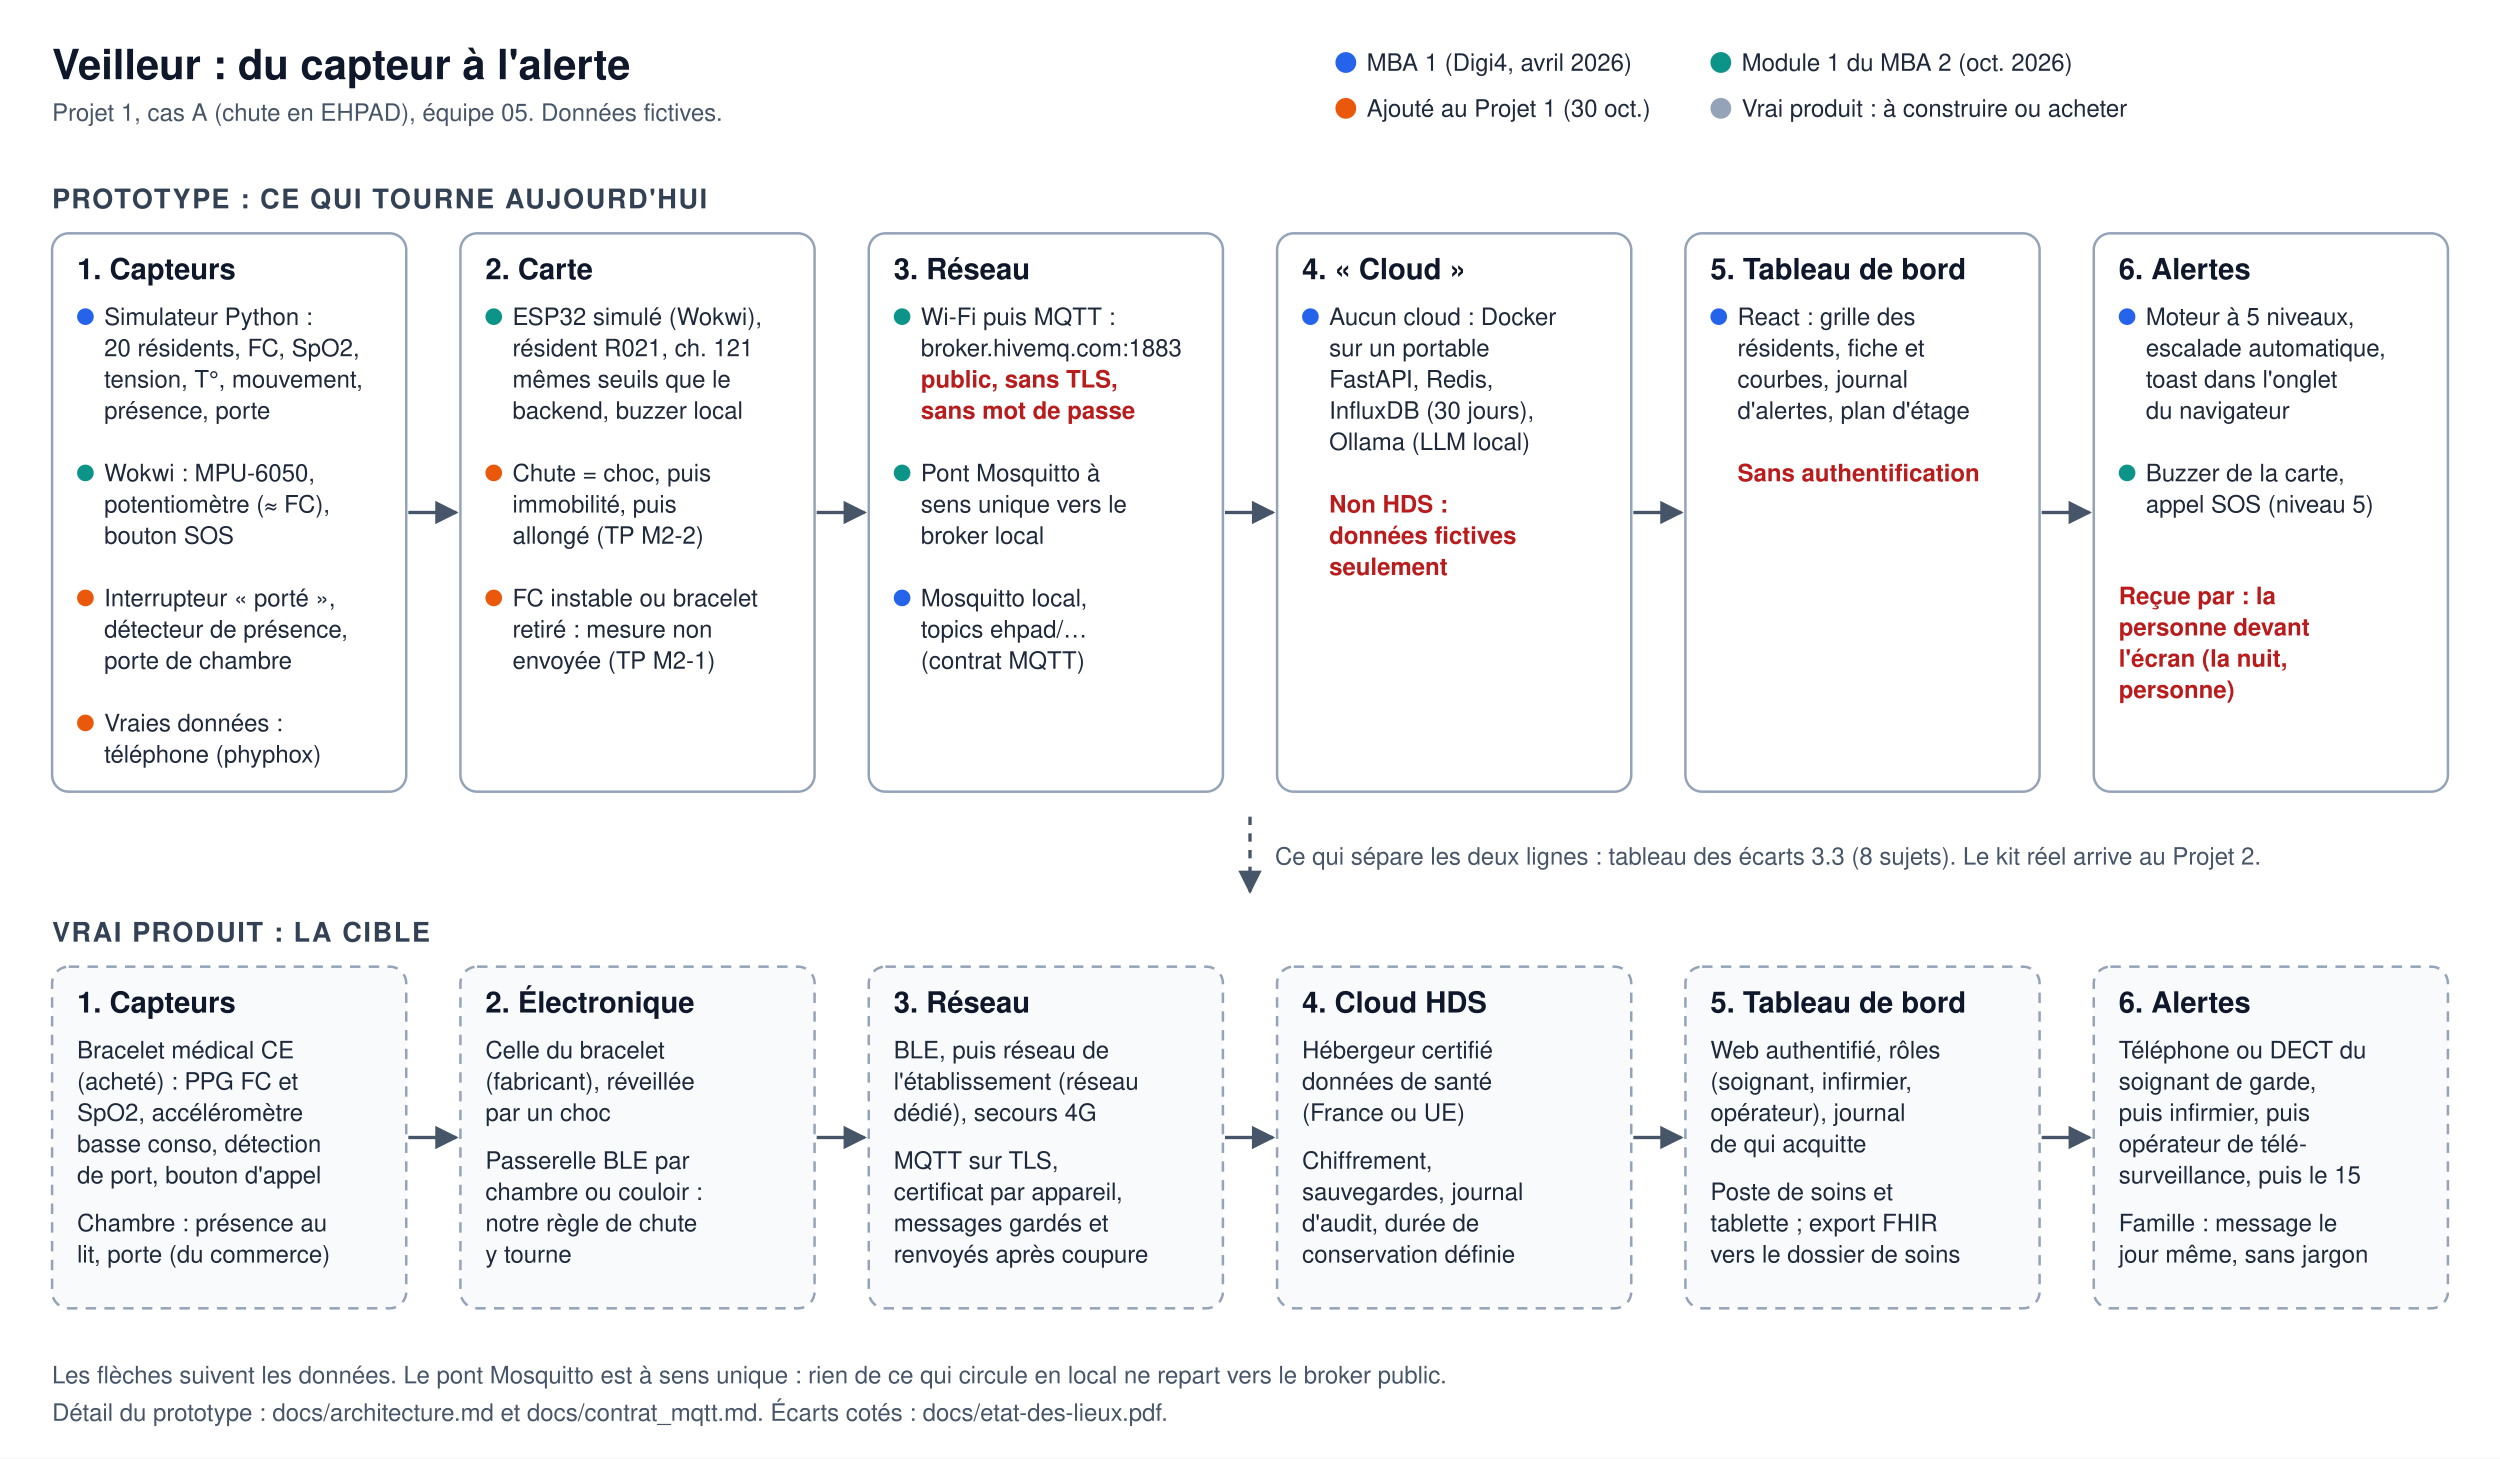
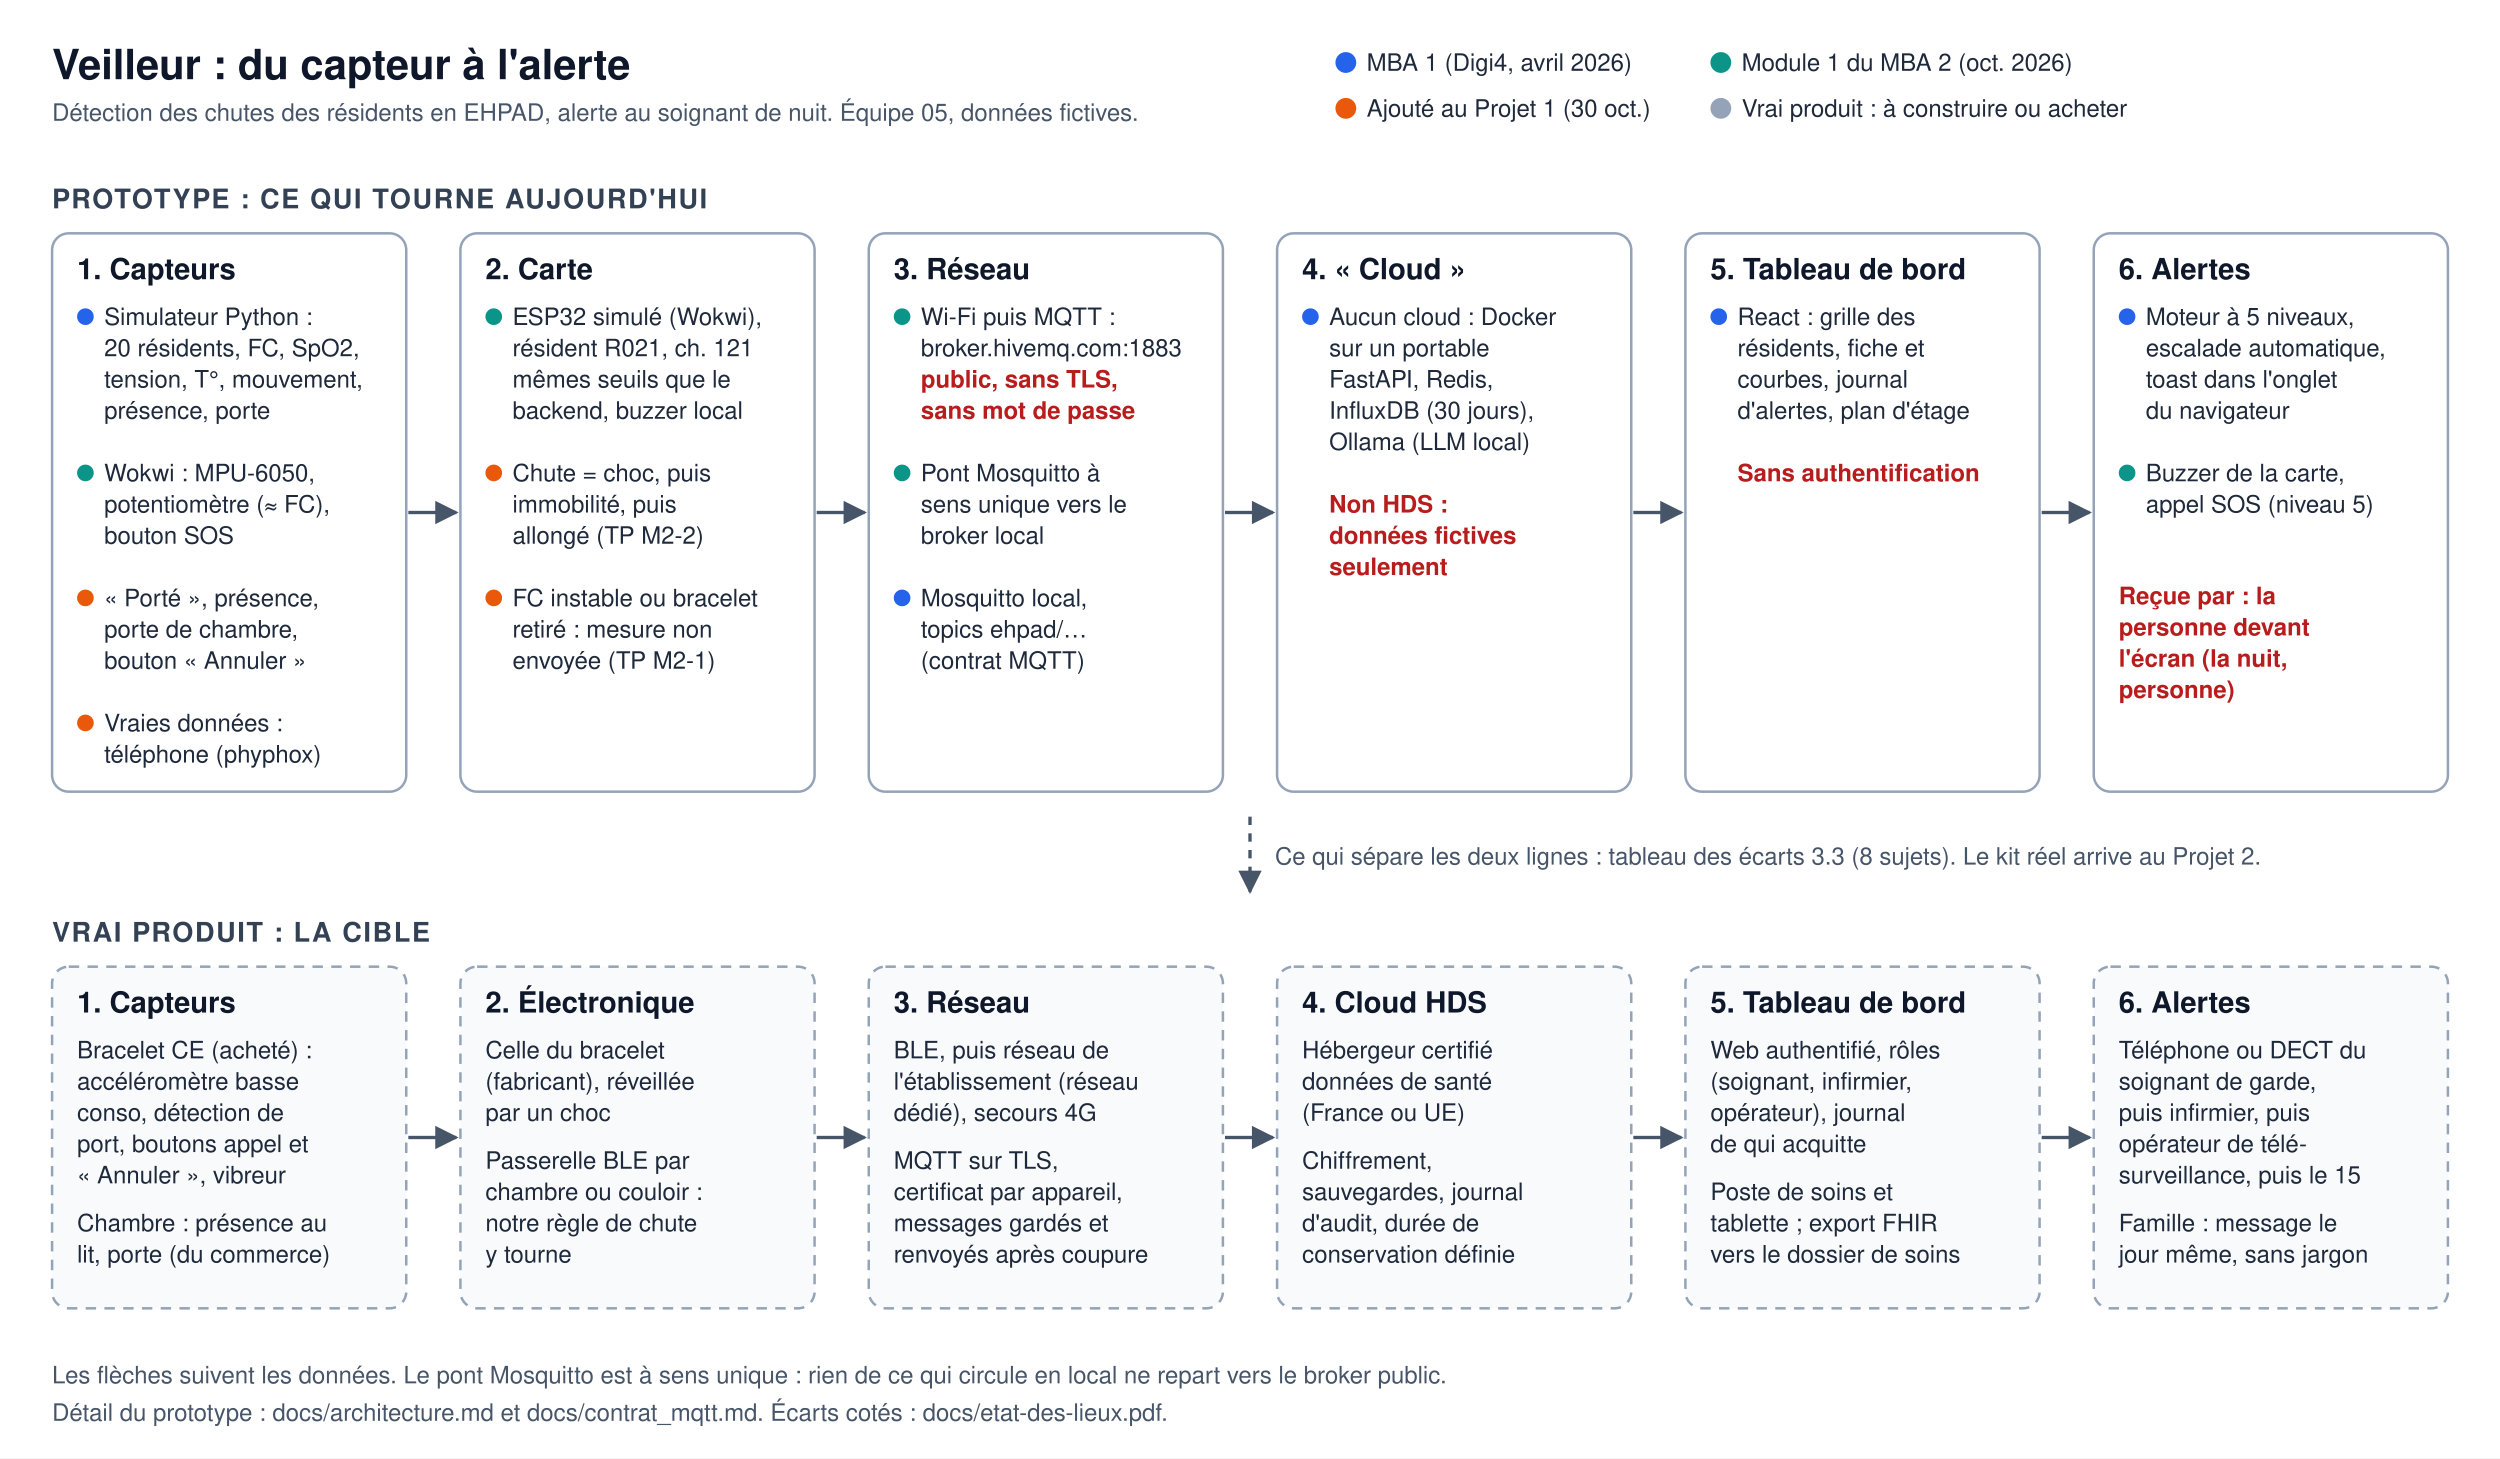
<svg xmlns="http://www.w3.org/2000/svg" width="1200" height="700" viewBox="0 0 1200 700" font-family="Helvetica, Arial, sans-serif">
  <defs>
    <marker id="arr" viewBox="0 0 10 10" refX="9" refY="5" markerWidth="7" markerHeight="7" orient="auto-start-reverse">
      <path d="M0,0 L10,5 L0,10 z" fill="#475569" />
    </marker>
    <style>
      .box { fill: #ffffff; stroke: #94a3b8; stroke-width: 1.2; }
      .box2 { fill: #f8fafc; stroke: #94a3b8; stroke-width: 1.2; stroke-dasharray: 5 4; }
      .head { font-size: 14px; font-weight: 700; fill: #0f172a; }
      .t { font-size: 11.5px; fill: #1e293b; }
      .warn { font-size: 11.5px; fill: #b91c1c; font-weight: 700; }
      .lane { font-size: 13px; font-weight: 700; fill: #334155; letter-spacing: 0.06em; }
      .note { font-size: 11.5px; fill: #475569; }
      .flow { stroke: #475569; stroke-width: 1.6; fill: none; }
    </style>
  </defs>
  <rect width="1200" height="700" fill="#ffffff" />
  <text x="25" y="38" font-size="20" font-weight="700" fill="#0f172a">Veilleur : du capteur à l'alerte</text>
-   <text x="25" y="58" class="note">Projet 1, cas A (chute en EHPAD), équipe 05. Données fictives.</text>
+   <text x="25" y="58" class="note">Détection des chutes des résidents en EHPAD, alerte au soignant de nuit. Équipe 05, données fictives.</text>
  <g transform="translate(640,30)">
    <circle cx="6" cy="0" r="5" fill="#2563eb" />
    <text x="16" y="4" class="t">MBA 1 (Digi4, avril 2026)</text>
    <circle cx="186" cy="0" r="5" fill="#0d9488" />
    <text x="196" y="4" class="t">Module 1 du MBA 2 (oct. 2026)</text>
    <circle cx="6" cy="22" r="5" fill="#ea580c" />
    <text x="16" y="26" class="t">Ajouté au Projet 1 (30 oct.)</text>
    <circle cx="186" cy="22" r="5" fill="#94a3b8" />
    <text x="196" y="26" class="t">Vrai produit : à construire ou acheter</text>
  </g>
  <text x="25" y="100" class="lane">PROTOTYPE : CE QUI TOURNE AUJOURD'HUI</text>
  <rect x="25" y="112" width="170" height="268" rx="8" class="box" />
  <text x="37" y="134" class="head">1. Capteurs</text>
  <circle cx="41" cy="152" r="4" fill="#2563eb" />
  <text class="t">
    <tspan x="50" y="156">Simulateur Python :</tspan>
    <tspan x="50" dy="15">20 résidents, FC, SpO2,</tspan>
    <tspan x="50" dy="15">tension, T°, mouvement,</tspan>
    <tspan x="50" dy="15">présence, porte</tspan>
  </text>
  <circle cx="41" cy="227" r="4" fill="#0d9488" />
  <text class="t">
    <tspan x="50" y="231">Wokwi : MPU-6050,</tspan>
    <tspan x="50" dy="15">potentiomètre (≈ FC),</tspan>
    <tspan x="50" dy="15">bouton SOS</tspan>
  </text>
  <circle cx="41" cy="287" r="4" fill="#ea580c" />
  <text class="t">
-     <tspan x="50" y="291">Interrupteur « porté »,</tspan>
-     <tspan x="50" dy="15">détecteur de présence,</tspan>
-     <tspan x="50" dy="15">porte de chambre</tspan>
+     <tspan x="50" y="291">« Porté », présence,</tspan>
+     <tspan x="50" dy="15">porte de chambre,</tspan>
+     <tspan x="50" dy="15">bouton « Annuler »</tspan>
  </text>
  <circle cx="41" cy="347" r="4" fill="#ea580c" />
  <text class="t">
    <tspan x="50" y="351">Vraies données :</tspan>
    <tspan x="50" dy="15">téléphone (phyphox)</tspan>
  </text>
  <rect x="221" y="112" width="170" height="268" rx="8" class="box" />
  <text x="233" y="134" class="head">2. Carte</text>
  <circle cx="237" cy="152" r="4" fill="#0d9488" />
  <text class="t">
    <tspan x="246" y="156">ESP32 simulé (Wokwi),</tspan>
    <tspan x="246" dy="15">résident R021, ch. 121</tspan>
    <tspan x="246" dy="15">mêmes seuils que le</tspan>
    <tspan x="246" dy="15">backend, buzzer local</tspan>
  </text>
  <circle cx="237" cy="227" r="4" fill="#ea580c" />
  <text class="t">
    <tspan x="246" y="231">Chute = choc, puis</tspan>
    <tspan x="246" dy="15">immobilité, puis</tspan>
    <tspan x="246" dy="15">allongé (TP M2-2)</tspan>
  </text>
  <circle cx="237" cy="287" r="4" fill="#ea580c" />
  <text class="t">
    <tspan x="246" y="291">FC instable ou bracelet</tspan>
    <tspan x="246" dy="15">retiré : mesure non</tspan>
    <tspan x="246" dy="15">envoyée (TP M2-1)</tspan>
  </text>
  <rect x="417" y="112" width="170" height="268" rx="8" class="box" />
  <text x="429" y="134" class="head">3. Réseau</text>
  <circle cx="433" cy="152" r="4" fill="#0d9488" />
  <text class="t">
    <tspan x="442" y="156">Wi-Fi puis MQTT :</tspan>
    <tspan x="442" dy="15">broker.hivemq.com:1883</tspan>
  </text>
  <text class="warn">
    <tspan x="442" y="186">public, sans TLS,</tspan>
    <tspan x="442" dy="15">sans mot de passe</tspan>
  </text>
  <circle cx="433" cy="227" r="4" fill="#0d9488" />
  <text class="t">
    <tspan x="442" y="231">Pont Mosquitto à</tspan>
    <tspan x="442" dy="15">sens unique vers le</tspan>
    <tspan x="442" dy="15">broker local</tspan>
  </text>
  <circle cx="433" cy="287" r="4" fill="#2563eb" />
  <text class="t">
    <tspan x="442" y="291">Mosquitto local,</tspan>
    <tspan x="442" dy="15">topics ehpad/…</tspan>
    <tspan x="442" dy="15">(contrat MQTT)</tspan>
  </text>
  <rect x="613" y="112" width="170" height="268" rx="8" class="box" />
  <text x="625" y="134" class="head">4. « Cloud »</text>
  <circle cx="629" cy="152" r="4" fill="#2563eb" />
  <text class="t">
    <tspan x="638" y="156">Aucun cloud : Docker</tspan>
    <tspan x="638" dy="15">sur un portable</tspan>
    <tspan x="638" dy="15">FastAPI, Redis,</tspan>
    <tspan x="638" dy="15">InfluxDB (30 jours),</tspan>
    <tspan x="638" dy="15">Ollama (LLM local)</tspan>
  </text>
  <text class="warn">
    <tspan x="638" y="246">Non HDS :</tspan>
    <tspan x="638" dy="15">données fictives</tspan>
    <tspan x="638" dy="15">seulement</tspan>
  </text>
  <rect x="809" y="112" width="170" height="268" rx="8" class="box" />
  <text x="821" y="134" class="head">5. Tableau de bord</text>
  <circle cx="825" cy="152" r="4" fill="#2563eb" />
  <text class="t">
    <tspan x="834" y="156">React : grille des</tspan>
    <tspan x="834" dy="15">résidents, fiche et</tspan>
    <tspan x="834" dy="15">courbes, journal</tspan>
    <tspan x="834" dy="15">d'alertes, plan d'étage</tspan>
  </text>
  <text class="warn">
    <tspan x="834" y="231">Sans authentification</tspan>
  </text>
  <rect x="1005" y="112" width="170" height="268" rx="8" class="box" />
  <text x="1017" y="134" class="head">6. Alertes</text>
  <circle cx="1021" cy="152" r="4" fill="#2563eb" />
  <text class="t">
    <tspan x="1030" y="156">Moteur à 5 niveaux,</tspan>
    <tspan x="1030" dy="15">escalade automatique,</tspan>
    <tspan x="1030" dy="15">toast dans l'onglet</tspan>
    <tspan x="1030" dy="15">du navigateur</tspan>
  </text>
  <circle cx="1021" cy="227" r="4" fill="#0d9488" />
  <text class="t">
    <tspan x="1030" y="231">Buzzer de la carte,</tspan>
    <tspan x="1030" dy="15">appel SOS (niveau 5)</tspan>
  </text>
  <text class="warn">
    <tspan x="1017" y="290">Reçue par : la</tspan>
    <tspan x="1017" dy="15">personne devant</tspan>
    <tspan x="1017" dy="15">l'écran (la nuit,</tspan>
    <tspan x="1017" dy="15">personne)</tspan>
  </text>
  <line x1="196" y1="246" x2="219" y2="246" class="flow" marker-end="url(#arr)" />
  <line x1="392" y1="246" x2="415" y2="246" class="flow" marker-end="url(#arr)" />
  <line x1="588" y1="246" x2="611" y2="246" class="flow" marker-end="url(#arr)" />
  <line x1="784" y1="246" x2="807" y2="246" class="flow" marker-end="url(#arr)" />
  <line x1="980" y1="246" x2="1003" y2="246" class="flow" marker-end="url(#arr)" />
  <line x1="600" y1="392" x2="600" y2="428" class="flow" stroke-dasharray="4 4" marker-end="url(#arr)" />
  <text x="612" y="415" class="note">Ce qui sépare les deux lignes : tableau des écarts 3.3 (8 sujets). Le kit réel arrive au Projet 2.</text>
  <text x="25" y="452" class="lane">VRAI PRODUIT : LA CIBLE</text>
  <rect x="25" y="464" width="170" height="164" rx="8" class="box2" />
  <text x="37" y="486" class="head">1. Capteurs</text>
  <text class="t">
-     <tspan x="37" y="508">Bracelet médical CE</tspan>
-     <tspan x="37" dy="15">(acheté) : PPG FC et</tspan>
-     <tspan x="37" dy="15">SpO2, accéléromètre</tspan>
-     <tspan x="37" dy="15">basse conso, détection</tspan>
-     <tspan x="37" dy="15">de port, bouton d'appel</tspan>
+     <tspan x="37" y="508">Bracelet CE (acheté) :</tspan>
+     <tspan x="37" dy="15">accéléromètre basse</tspan>
+     <tspan x="37" dy="15">conso, détection de</tspan>
+     <tspan x="37" dy="15">port, boutons appel et</tspan>
+     <tspan x="37" dy="15">« Annuler », vibreur</tspan>
    <tspan x="37" dy="23">Chambre : présence au</tspan>
    <tspan x="37" dy="15">lit, porte (du commerce)</tspan>
  </text>
  <rect x="221" y="464" width="170" height="164" rx="8" class="box2" />
  <text x="233" y="486" class="head">2. Électronique</text>
  <text class="t">
    <tspan x="233" y="508">Celle du bracelet</tspan>
    <tspan x="233" dy="15">(fabricant), réveillée</tspan>
    <tspan x="233" dy="15">par un choc</tspan>
    <tspan x="233" dy="23">Passerelle BLE par</tspan>
    <tspan x="233" dy="15">chambre ou couloir :</tspan>
    <tspan x="233" dy="15">notre règle de chute</tspan>
    <tspan x="233" dy="15">y tourne</tspan>
  </text>
  <rect x="417" y="464" width="170" height="164" rx="8" class="box2" />
  <text x="429" y="486" class="head">3. Réseau</text>
  <text class="t">
    <tspan x="429" y="508">BLE, puis réseau de</tspan>
    <tspan x="429" dy="15">l'établissement (réseau</tspan>
    <tspan x="429" dy="15">dédié), secours 4G</tspan>
    <tspan x="429" dy="23">MQTT sur TLS,</tspan>
    <tspan x="429" dy="15">certificat par appareil,</tspan>
    <tspan x="429" dy="15">messages gardés et</tspan>
    <tspan x="429" dy="15">renvoyés après coupure</tspan>
  </text>
  <rect x="613" y="464" width="170" height="164" rx="8" class="box2" />
  <text x="625" y="486" class="head">4. Cloud HDS</text>
  <text class="t">
    <tspan x="625" y="508">Hébergeur certifié</tspan>
    <tspan x="625" dy="15">données de santé</tspan>
    <tspan x="625" dy="15">(France ou UE)</tspan>
    <tspan x="625" dy="23">Chiffrement,</tspan>
    <tspan x="625" dy="15">sauvegardes, journal</tspan>
    <tspan x="625" dy="15">d'audit, durée de</tspan>
    <tspan x="625" dy="15">conservation définie</tspan>
  </text>
  <rect x="809" y="464" width="170" height="164" rx="8" class="box2" />
  <text x="821" y="486" class="head">5. Tableau de bord</text>
  <text class="t">
    <tspan x="821" y="508">Web authentifié, rôles</tspan>
    <tspan x="821" dy="15">(soignant, infirmier,</tspan>
    <tspan x="821" dy="15">opérateur), journal</tspan>
    <tspan x="821" dy="15">de qui acquitte</tspan>
    <tspan x="821" dy="23">Poste de soins et</tspan>
    <tspan x="821" dy="15">tablette ; export FHIR</tspan>
    <tspan x="821" dy="15">vers le dossier de soins</tspan>
  </text>
  <rect x="1005" y="464" width="170" height="164" rx="8" class="box2" />
  <text x="1017" y="486" class="head">6. Alertes</text>
  <text class="t">
    <tspan x="1017" y="508">Téléphone ou DECT du</tspan>
    <tspan x="1017" dy="15">soignant de garde,</tspan>
    <tspan x="1017" dy="15">puis infirmier, puis</tspan>
    <tspan x="1017" dy="15">opérateur de télé-</tspan>
    <tspan x="1017" dy="15">surveillance, puis le 15</tspan>
    <tspan x="1017" dy="23">Famille : message le</tspan>
    <tspan x="1017" dy="15">jour même, sans jargon</tspan>
  </text>
  <line x1="196" y1="546" x2="219" y2="546" class="flow" marker-end="url(#arr)" />
  <line x1="392" y1="546" x2="415" y2="546" class="flow" marker-end="url(#arr)" />
  <line x1="588" y1="546" x2="611" y2="546" class="flow" marker-end="url(#arr)" />
  <line x1="784" y1="546" x2="807" y2="546" class="flow" marker-end="url(#arr)" />
  <line x1="980" y1="546" x2="1003" y2="546" class="flow" marker-end="url(#arr)" />
  <text x="25" y="664" class="note">Les flèches suivent les données. Le pont Mosquitto est à sens unique : rien de ce qui circule en local ne repart vers le broker public.</text>
  <text x="25" y="682" class="note">Détail du prototype : docs/architecture.md et docs/contrat_mqtt.md. Écarts cotés : docs/etat-des-lieux.pdf.</text>
</svg>
